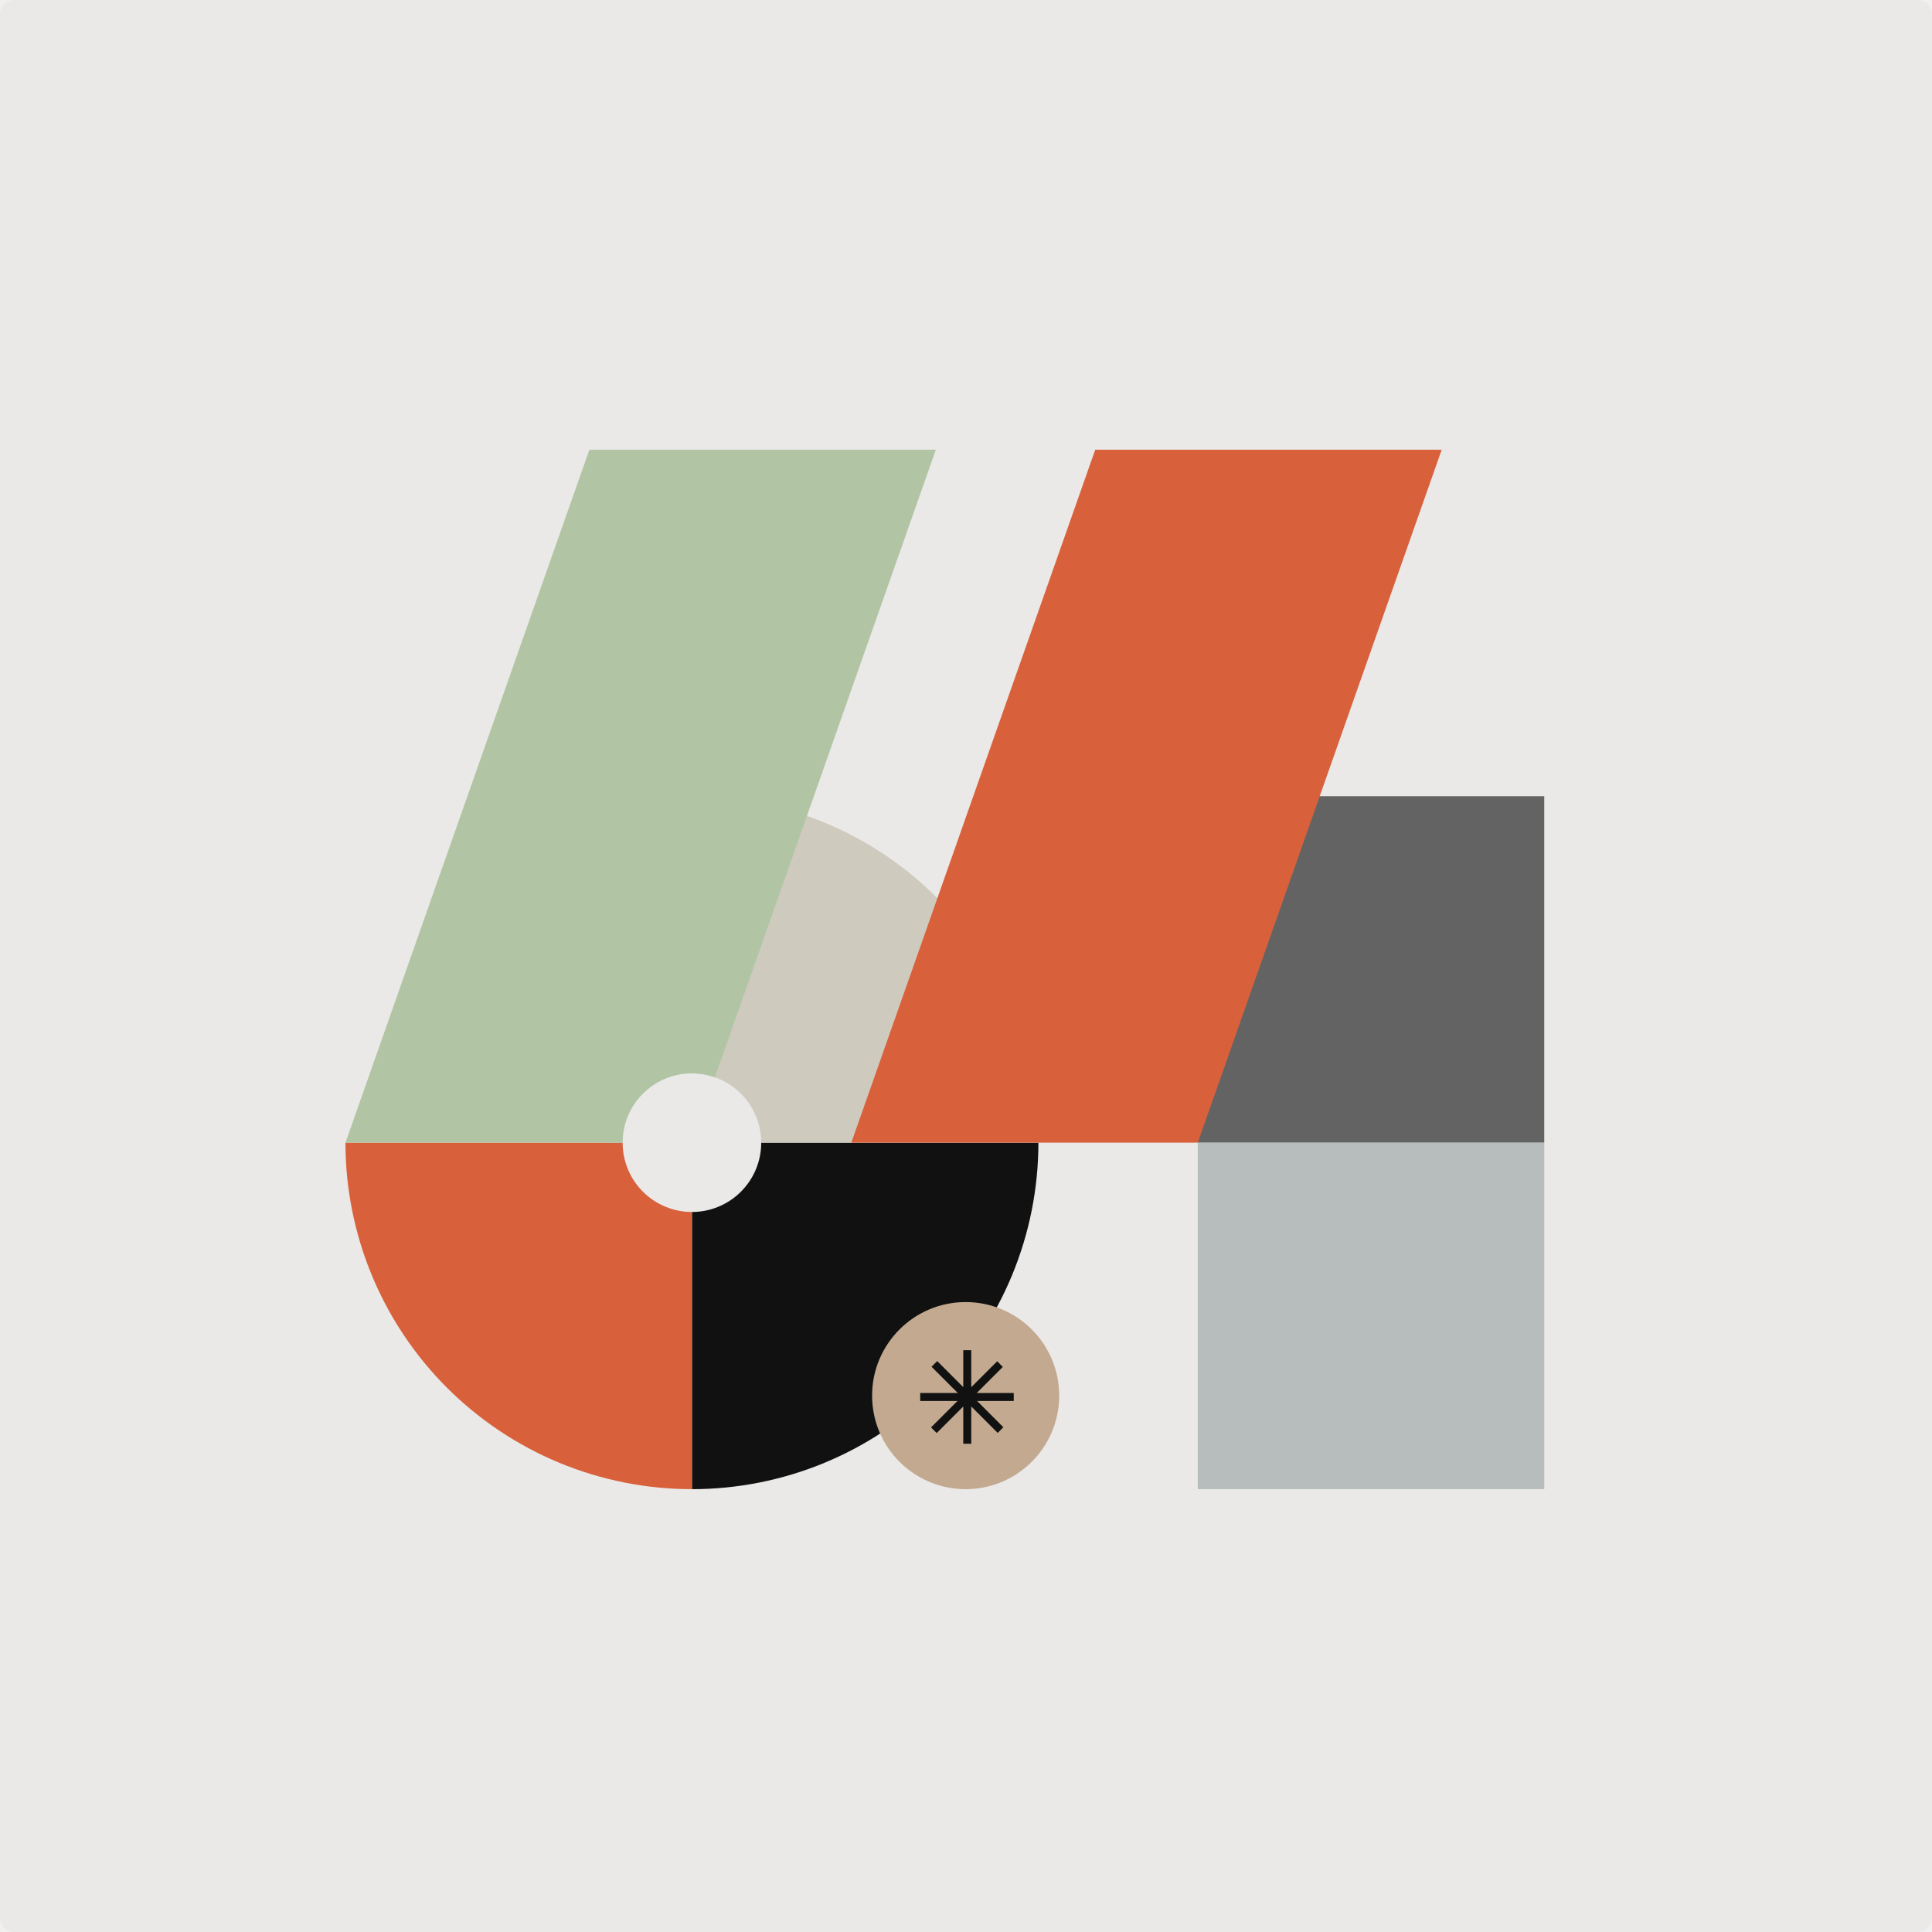
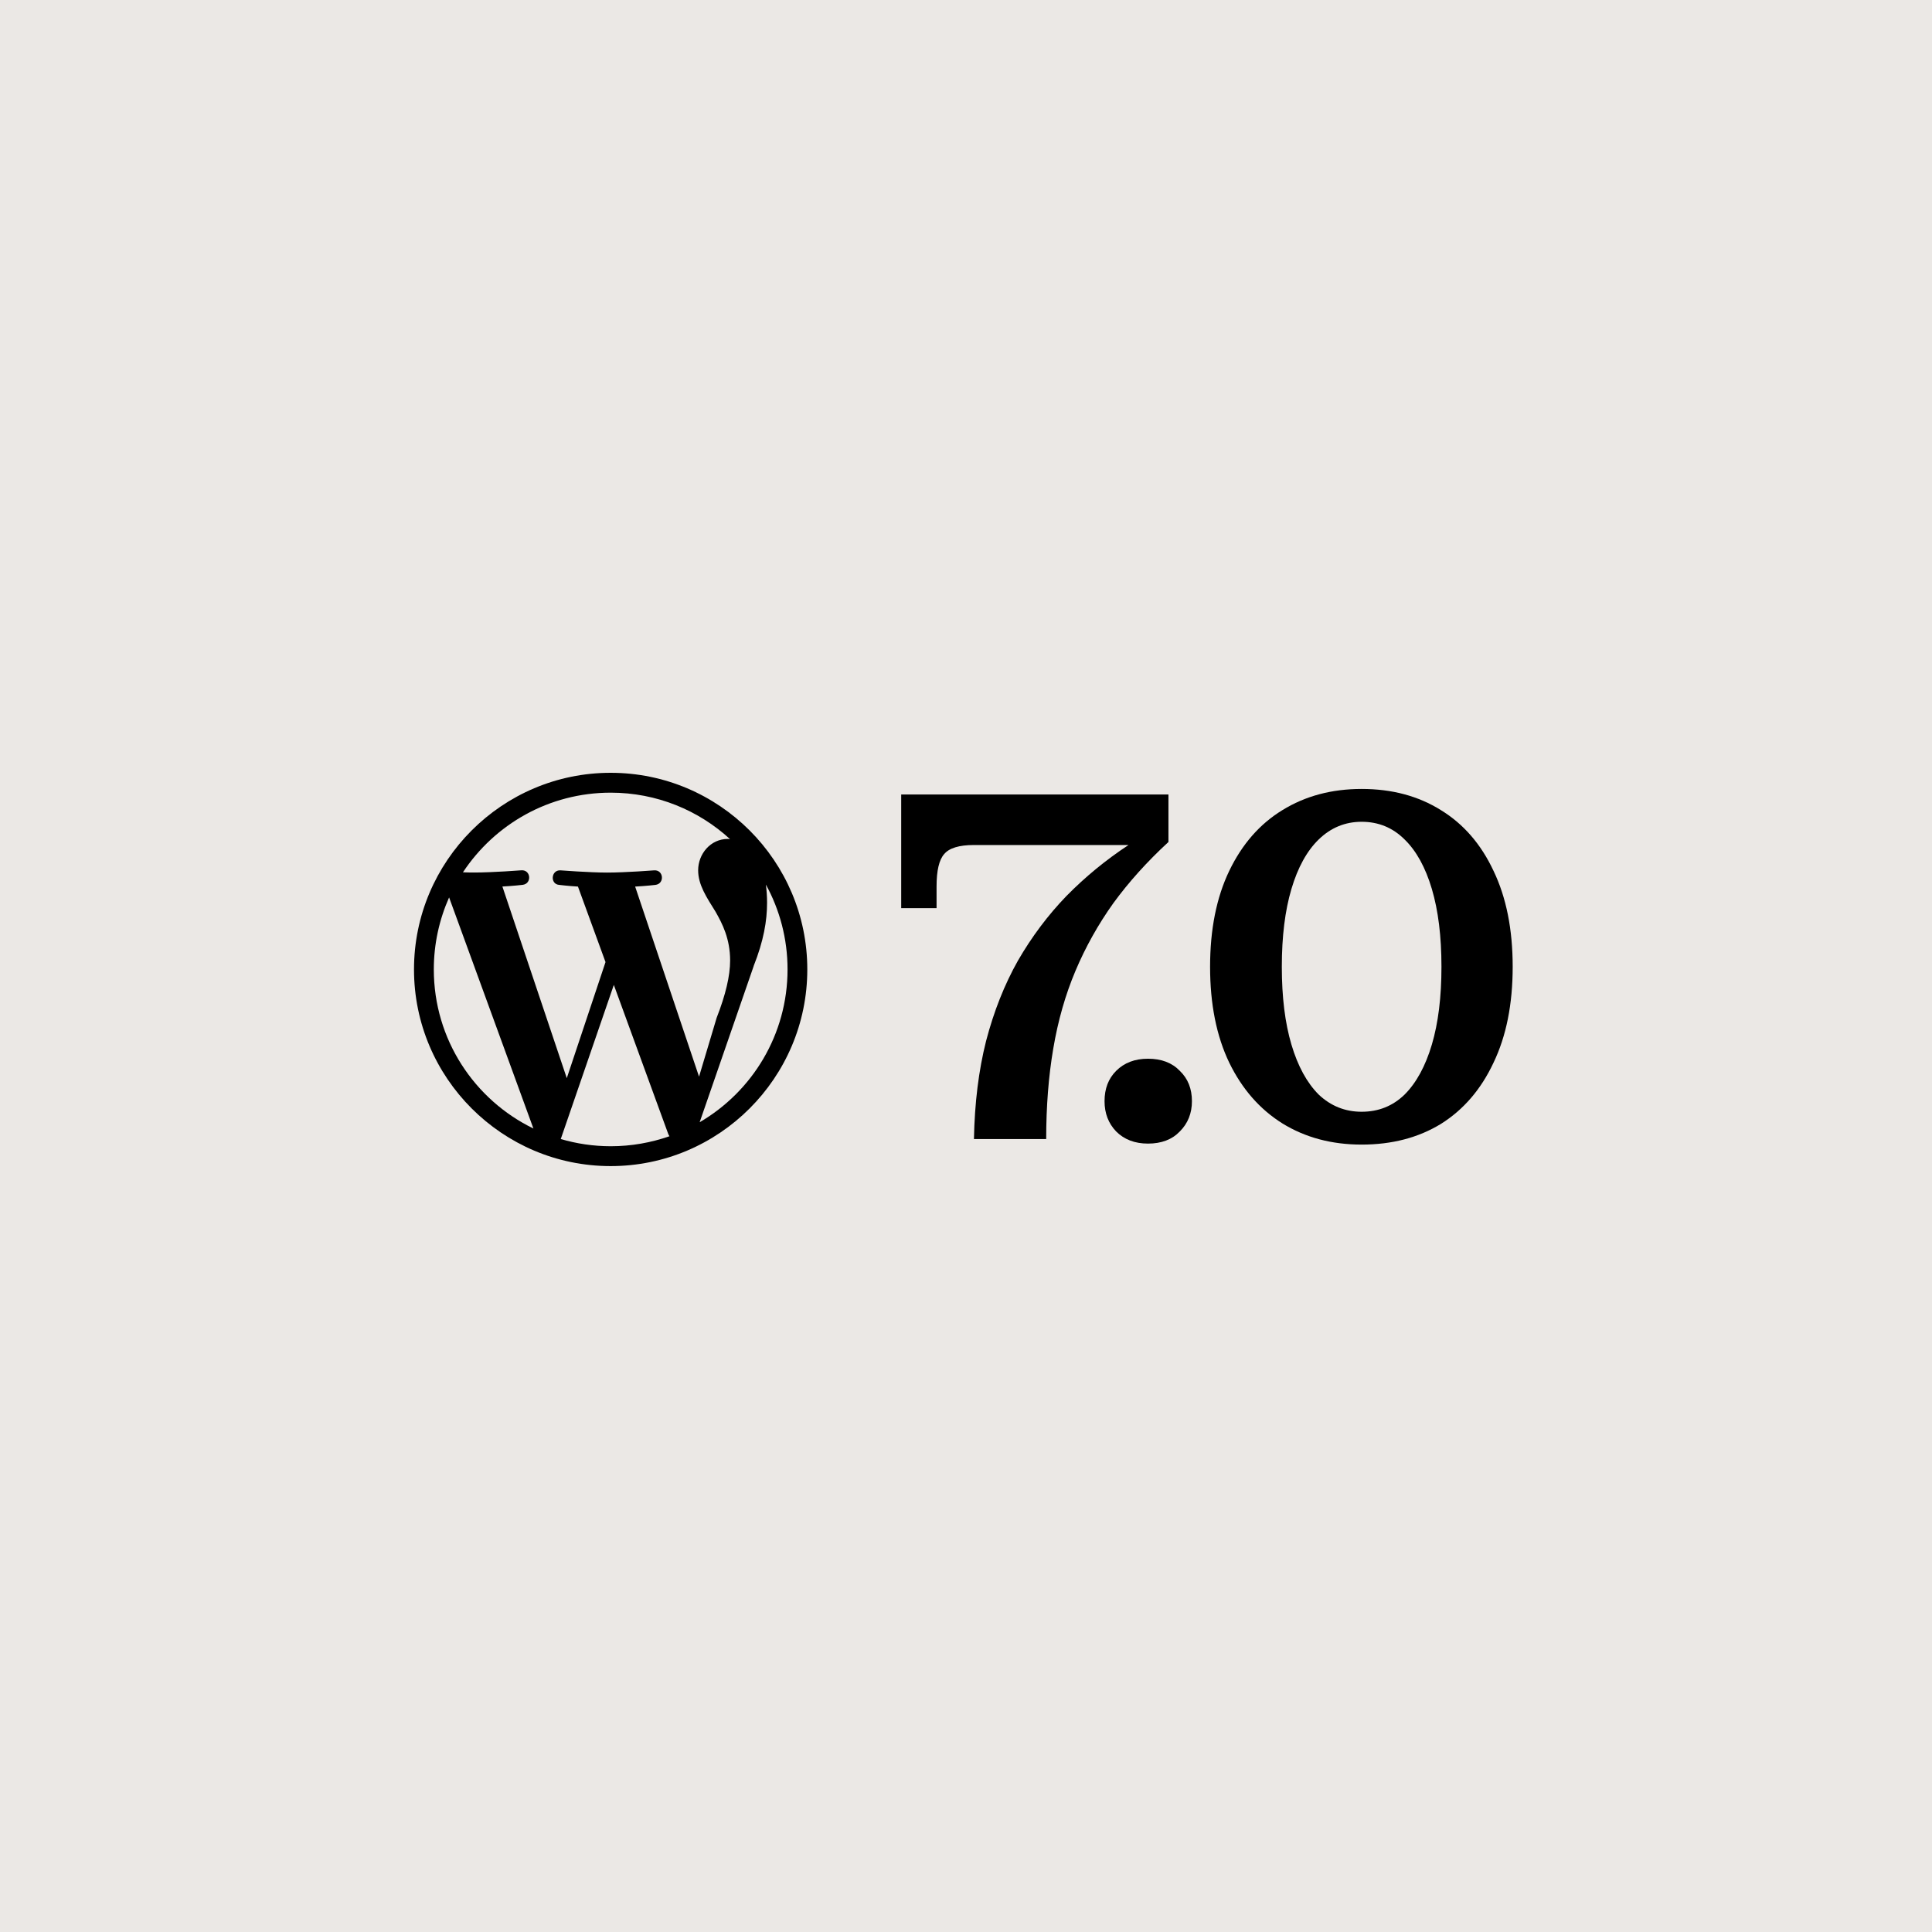
<svg xmlns="http://www.w3.org/2000/svg" width="280" height="280" viewBox="0 0 280 280" fill="none">
-   <rect width="280" height="280" rx="2" fill="#EAE9E7" />
-   <path d="M150.492 165.607C150.492 172.201 149.194 178.731 146.67 184.823C144.147 190.915 140.448 196.451 135.785 201.114C131.122 205.776 125.587 209.475 119.495 211.999C113.402 214.522 106.873 215.821 100.279 215.821L100.279 175.65C101.598 175.65 102.903 175.39 104.122 174.885C105.34 174.381 106.447 173.641 107.38 172.708C108.313 171.776 109.052 170.669 109.557 169.45C110.062 168.232 110.321 166.926 110.321 165.607H150.492Z" fill="#111111" />
-   <path d="M100.279 115.393C106.873 115.393 113.402 116.692 119.495 119.216C125.587 121.739 131.122 125.438 135.785 130.101C140.448 134.763 144.147 140.299 146.67 146.391C149.194 152.483 150.492 159.013 150.492 165.607L110.321 165.607C110.321 164.288 110.062 162.982 109.557 161.764C109.052 160.545 108.313 159.438 107.38 158.506C106.447 157.573 105.34 156.833 104.122 156.329C102.903 155.824 101.598 155.564 100.279 155.564V115.393Z" fill="#CFCABE" />
-   <path d="M100.279 215.821C93.684 215.821 87.155 214.522 81.063 211.999C74.971 209.475 69.435 205.776 64.772 201.114C60.109 196.451 56.411 190.915 53.887 184.823C51.364 178.731 50.065 172.201 50.065 165.607L90.236 165.607C90.236 166.926 90.496 168.232 91 169.45C91.505 170.669 92.245 171.776 93.177 172.708C94.11 173.641 95.217 174.381 96.436 174.885C97.654 175.39 98.96 175.65 100.279 175.65L100.279 215.821Z" fill="#D8613C" />
-   <path fill-rule="evenodd" clip-rule="evenodd" d="M135.629 65.18H85.415L50.065 165.607H90.236C90.236 165.607 90.236 165.607 90.236 165.607C90.236 160.061 94.732 155.564 100.279 155.564C101.448 155.564 102.571 155.764 103.614 156.131L135.629 65.18Z" fill="#B1C5A4" />
-   <rect x="173.59" y="115.393" width="50.214" height="50.214" fill="#636363" />
-   <rect x="173.59" y="165.608" width="50.214" height="50.214" fill="#B6BDBC" />
-   <path d="M158.727 65.18H208.941L173.591 165.607H123.377L158.727 65.18Z" fill="#D8613C" />
-   <ellipse cx="139.948" cy="202.263" rx="13.558" ry="13.558" fill="#C2A990" />
-   <path d="M140.762 195.678V201.043L144.521 197.284L145.333 198.105L141.556 201.883H146.92V203.041H141.61L145.415 206.846L144.594 207.667L140.762 203.835V209.236H139.603V203.835L135.753 207.685L134.932 206.873L138.764 203.041H133.363V201.883H138.809L135.005 198.078L135.826 197.257L139.603 201.034V195.678H140.762Z" fill="#111111" />
+   <rect width="280" height="280" fill="#EBE8E5" />
+   <g clip-path="url(#clip0_10280_25952)">
+     <path d="M197.339 165.883C192.995 165.883 189.164 164.858 185.845 162.808C182.574 160.758 180.012 157.829 178.157 154.022C176.302 150.166 175.375 145.529 175.375 140.111C175.375 134.693 176.302 130.057 178.157 126.201C180.012 122.345 182.574 119.416 185.845 117.415C189.164 115.365 192.995 114.34 197.339 114.34C201.732 114.34 205.564 115.365 208.834 117.415C212.104 119.416 214.642 122.345 216.448 126.201C218.303 130.057 219.23 134.693 219.23 140.111C219.23 145.529 218.303 150.166 216.448 154.022C214.642 157.878 212.104 160.831 208.834 162.881C205.564 164.882 201.732 165.883 197.339 165.883ZM197.339 161.124C199.78 161.124 201.854 160.294 203.563 158.635C205.271 156.926 206.589 154.51 207.516 151.386C208.443 148.262 208.907 144.504 208.907 140.111C208.907 135.718 208.443 131.96 207.516 128.836C206.589 125.712 205.271 123.321 203.563 121.661C201.854 119.953 199.78 119.099 197.339 119.099C194.948 119.099 192.873 119.953 191.116 121.661C189.408 123.321 188.09 125.712 187.163 128.836C186.235 131.96 185.771 135.718 185.771 140.111C185.771 144.504 186.235 148.262 187.163 151.386C188.09 154.51 189.408 156.926 191.116 158.635C192.873 160.294 194.948 161.124 197.339 161.124Z" fill="black" />
+     <path d="M166.375 165.738C164.471 165.738 162.933 165.152 161.762 163.98C160.639 162.809 160.078 161.345 160.078 159.588C160.078 157.782 160.639 156.317 161.762 155.195C162.933 154.023 164.471 153.438 166.375 153.438C168.327 153.438 169.864 154.023 170.987 155.195C172.158 156.317 172.744 157.782 172.744 159.588C172.744 161.345 172.158 162.809 170.987 163.98C169.864 165.152 168.327 165.738 166.375 165.738Z" fill="black" />
+     <path d="M141.152 165.077C141.25 159.854 141.836 155.12 142.909 150.873C144.032 146.578 145.57 142.698 147.522 139.232C149.523 135.767 151.866 132.643 154.55 129.861C157.284 127.078 160.286 124.614 163.556 122.466L169.34 122.027C166.265 124.858 163.605 127.811 161.359 130.886C159.163 133.961 157.333 137.231 155.868 140.696C154.404 144.162 153.33 147.92 152.647 151.971C151.964 155.974 151.622 160.342 151.622 165.077H141.152ZM130.609 131.618V122.466H141.152C139.005 122.466 137.565 122.905 136.833 123.784C136.1 124.614 135.734 126.175 135.734 128.47V131.618H130.609ZM130.609 122.466V115.145H169.34V122.027L163.556 122.466H130.609Z" fill="black" />
+     <path d="M60 140.5C60 156.214 72.786 169 88.5 169C104.214 169 117 156.214 117 140.5C117 124.786 104.222 112 88.5 112C72.778 112 60 124.786 60 140.5ZM77.315 163.557C68.759 159.4 62.871 150.642 62.871 140.492C62.871 136.78 63.672 133.254 65.087 130.059L77.307 163.557H77.315ZM88.508 166.121C85.993 166.121 83.567 165.749 81.27 165.078L88.961 142.74L96.838 164.317C96.886 164.447 96.951 164.56 97.024 164.673C94.355 165.603 91.492 166.121 88.516 166.121H88.508ZM109.22 140.015C110.675 136.359 111.169 133.44 111.169 130.835C111.169 129.897 111.104 129.016 110.999 128.199C112.996 131.846 114.137 136.036 114.137 140.492C114.137 149.946 109.018 158.195 101.399 162.643L109.228 140.015H109.22ZM105.807 121.608C105.694 121.6 105.588 121.584 105.483 121.584C102.96 121.584 101.181 123.775 101.181 126.129C101.181 128.239 102.394 130.027 103.704 132.138C104.675 133.844 105.815 136.036 105.815 139.206C105.815 141.406 105.168 144.164 103.866 147.496L101.31 156.036L92.05 128.49C93.595 128.409 94.978 128.248 94.978 128.248C96.353 128.086 96.191 126.056 94.816 126.137C94.816 126.137 90.667 126.46 87.982 126.46C85.459 126.46 81.229 126.137 81.229 126.137C79.846 126.056 79.685 128.167 81.068 128.248C81.068 128.248 82.378 128.409 83.761 128.49L87.756 139.432L82.143 156.254L72.81 128.482C74.363 128.401 75.738 128.239 75.738 128.239C77.113 128.078 76.951 126.048 75.576 126.129C75.576 126.129 71.427 126.452 68.742 126.452C68.265 126.452 67.691 126.444 67.093 126.42C71.686 119.473 79.555 114.879 88.508 114.879C95.18 114.879 101.254 117.435 105.807 121.616V121.608Z" fill="black" />
+   </g>
+   <defs>
+     <clipPath id="clip0_10280_25952">
+       <rect width="159.23" height="57" fill="white" transform="translate(60 112)" />
+     </clipPath>
+   </defs>
</svg>
